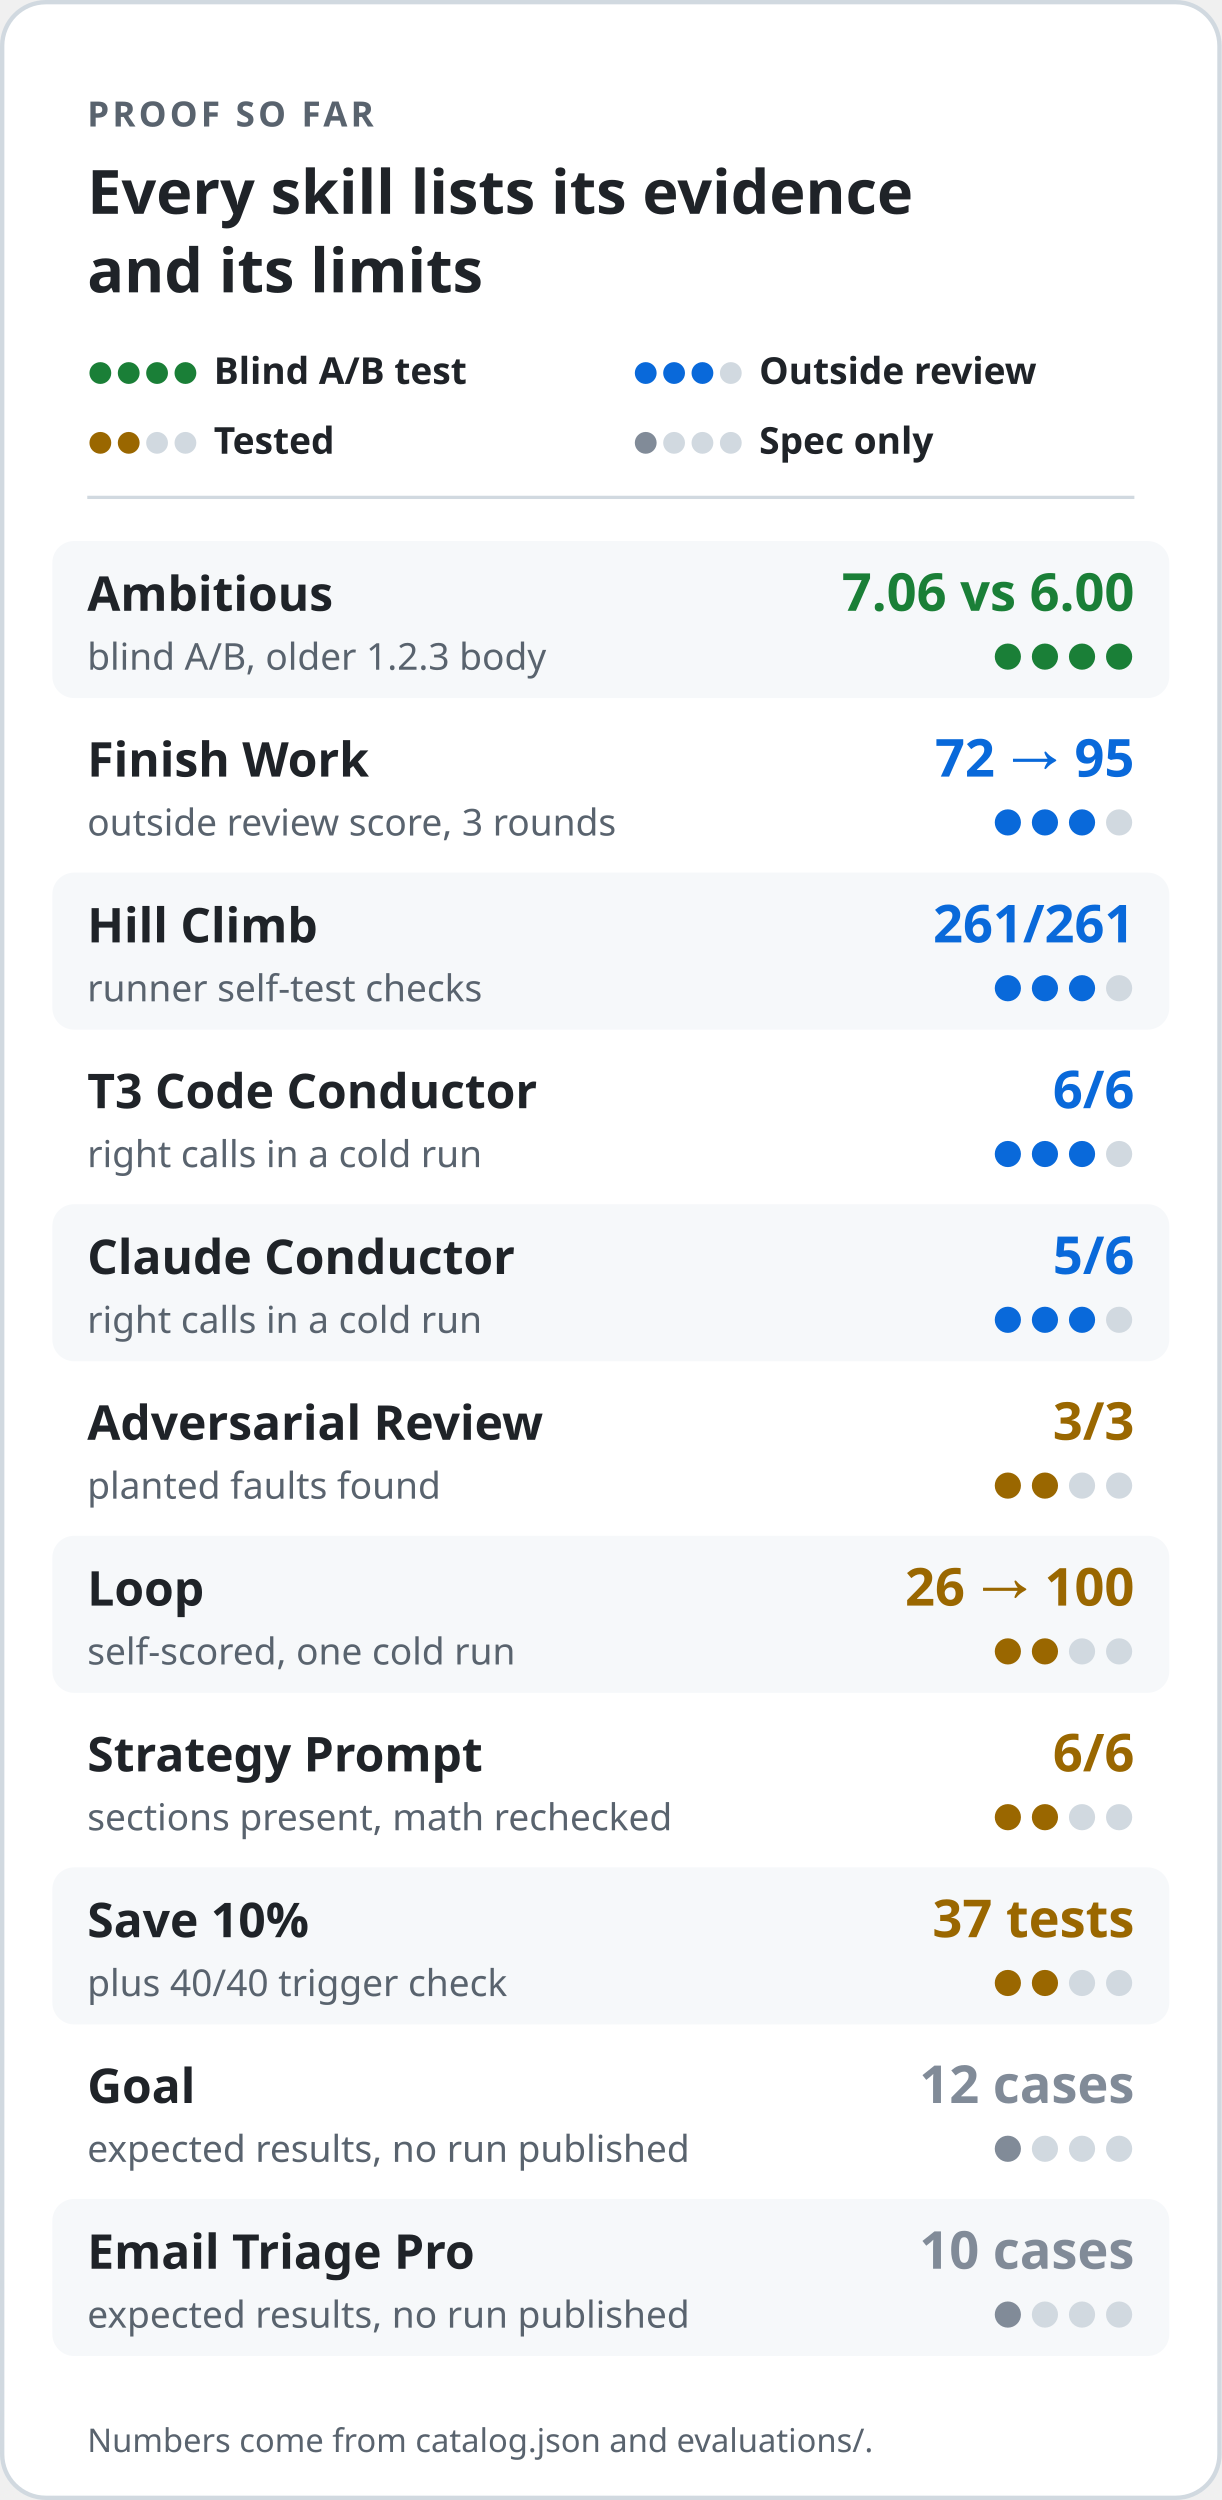
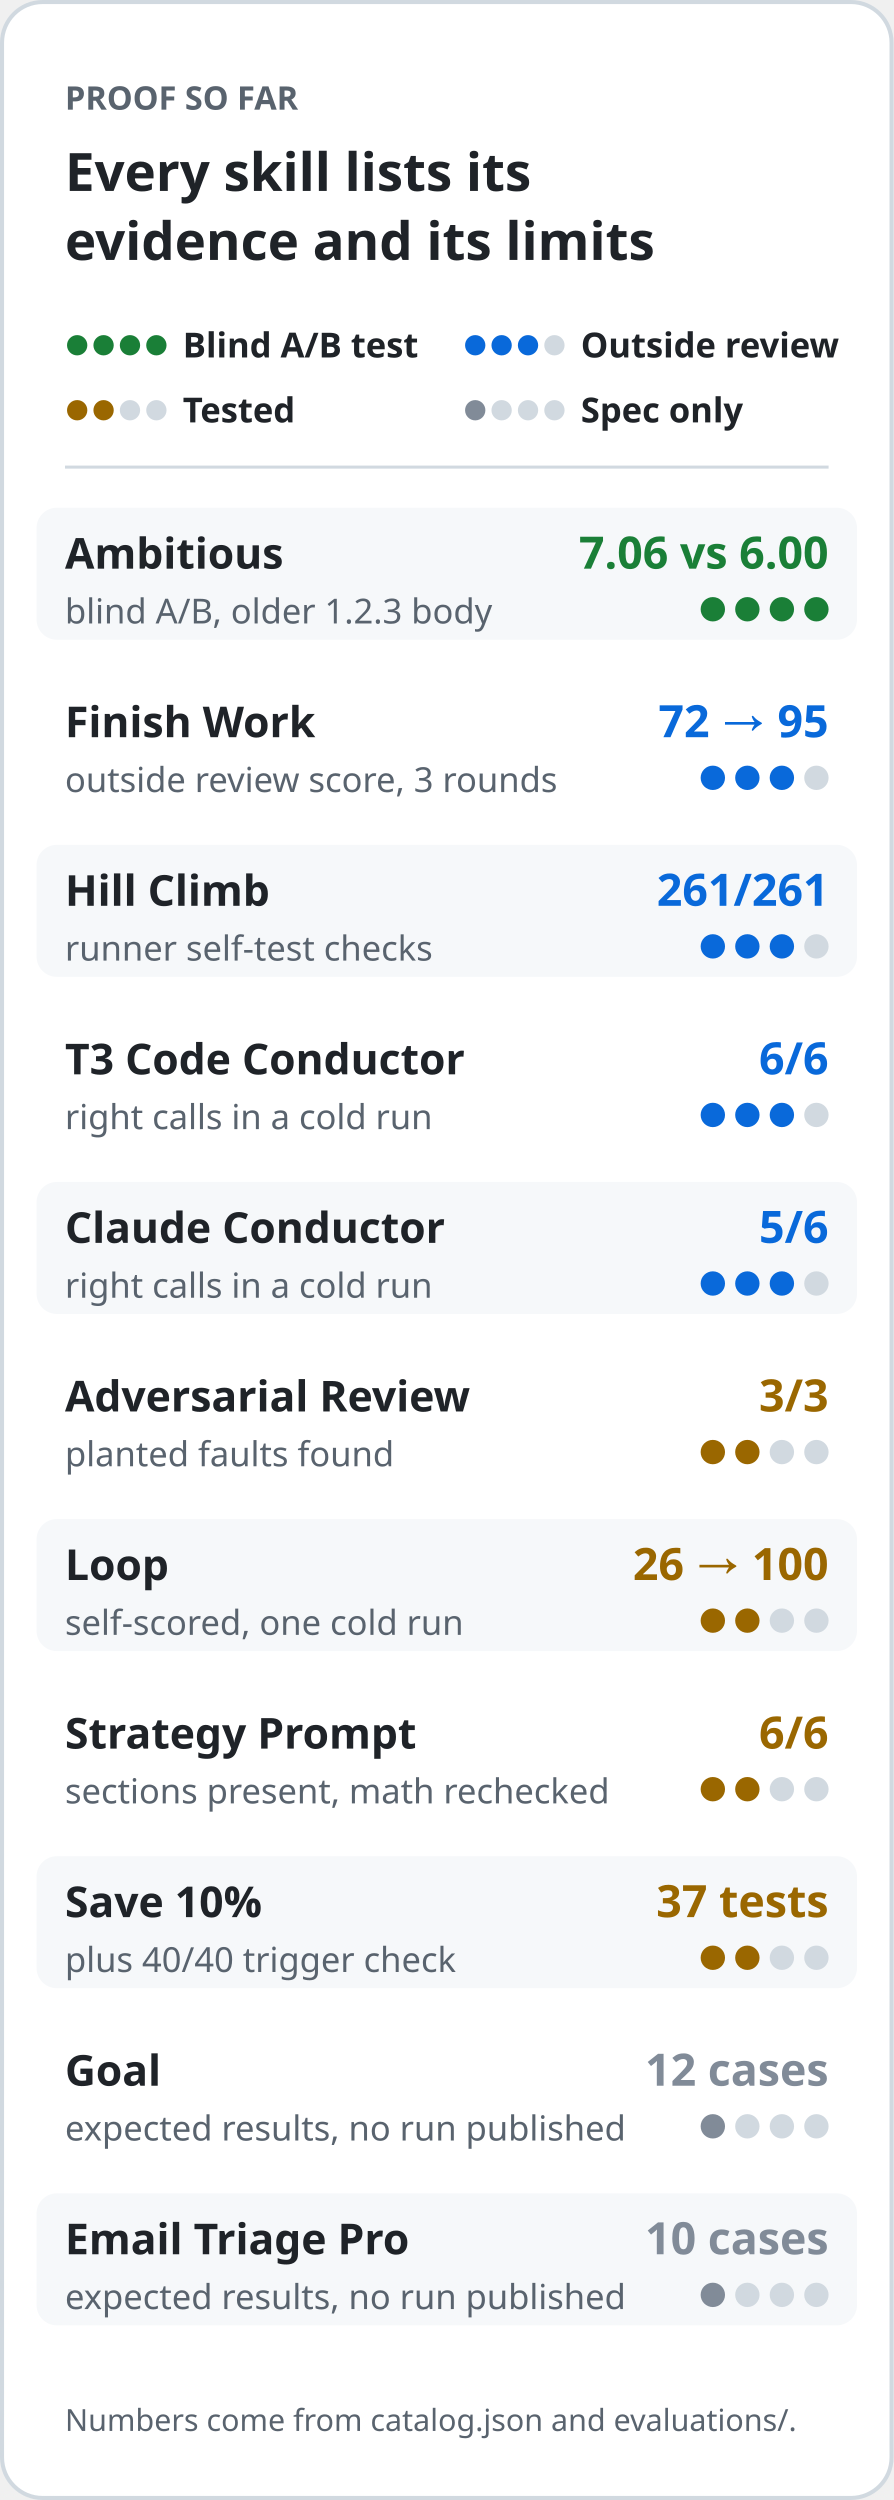
- <svg xmlns="http://www.w3.org/2000/svg" width="560" height="1146" viewBox="0 0 560 1146" role="img" aria-labelledby="t d">
-   <rect x="1" y="1" width="558" height="1144" rx="20" fill="#ffffff" stroke="#d1d9e0" stroke-width="2" />
-   <text x="40" y="58" font-family="-apple-system, BlinkMacSystemFont, 'Segoe UI', 'Noto Sans', Helvetica, Arial, sans-serif" font-size="16" font-weight="600" fill="#59636e" text-anchor="start" letter-spacing="1.5">PROOF SO FAR</text>
-   <text x="40" y="98" font-family="-apple-system, BlinkMacSystemFont, 'Segoe UI', 'Noto Sans', Helvetica, Arial, sans-serif" font-size="28" font-weight="700" fill="#1f2328" text-anchor="start">Every skill lists its evidence</text>
-   <text x="40" y="134" font-family="-apple-system, BlinkMacSystemFont, 'Segoe UI', 'Noto Sans', Helvetica, Arial, sans-serif" font-size="28" font-weight="700" fill="#1f2328" text-anchor="start">and its limits</text>
-   <circle cx="46" cy="171" r="5" fill="#1a7f37" />
-   <circle cx="59" cy="171" r="5" fill="#1a7f37" />
-   <circle cx="72" cy="171" r="5" fill="#1a7f37" />
-   <circle cx="85" cy="171" r="5" fill="#1a7f37" />
-   <text x="98" y="176" font-family="-apple-system, BlinkMacSystemFont, 'Segoe UI', 'Noto Sans', Helvetica, Arial, sans-serif" font-size="17" font-weight="600" fill="#1f2328" text-anchor="start">Blind A/B test</text>
-   <circle cx="296" cy="171" r="5" fill="#0969da" />
-   <circle cx="309" cy="171" r="5" fill="#0969da" />
-   <circle cx="322" cy="171" r="5" fill="#0969da" />
-   <circle cx="335" cy="171" r="5" fill="#d1d9e0" />
-   <text x="348" y="176" font-family="-apple-system, BlinkMacSystemFont, 'Segoe UI', 'Noto Sans', Helvetica, Arial, sans-serif" font-size="17" font-weight="600" fill="#1f2328" text-anchor="start">Outside review</text>
-   <circle cx="46" cy="203" r="5" fill="#9a6700" />
-   <circle cx="59" cy="203" r="5" fill="#9a6700" />
-   <circle cx="72" cy="203" r="5" fill="#d1d9e0" />
-   <circle cx="85" cy="203" r="5" fill="#d1d9e0" />
-   <text x="98" y="208" font-family="-apple-system, BlinkMacSystemFont, 'Segoe UI', 'Noto Sans', Helvetica, Arial, sans-serif" font-size="17" font-weight="600" fill="#1f2328" text-anchor="start">Tested</text>
-   <circle cx="296" cy="203" r="5" fill="#818b98" />
-   <circle cx="309" cy="203" r="5" fill="#d1d9e0" />
-   <circle cx="322" cy="203" r="5" fill="#d1d9e0" />
-   <circle cx="335" cy="203" r="5" fill="#d1d9e0" />
-   <text x="348" y="208" font-family="-apple-system, BlinkMacSystemFont, 'Segoe UI', 'Noto Sans', Helvetica, Arial, sans-serif" font-size="17" font-weight="600" fill="#1f2328" text-anchor="start">Spec only</text>
-   <line x1="40" y1="228" x2="520" y2="228" stroke="#d1d9e0" stroke-width="1.5" />
-   <rect x="24" y="248" width="512" height="72" rx="10" fill="#f6f8fa" />
-   <text x="40" y="280" font-family="-apple-system, BlinkMacSystemFont, 'Segoe UI', 'Noto Sans', Helvetica, Arial, sans-serif" font-size="22" font-weight="700" fill="#1f2328" text-anchor="start">Ambitious</text>
-   <text x="520" y="280" font-family="-apple-system, BlinkMacSystemFont, 'Segoe UI', 'Noto Sans', Helvetica, Arial, sans-serif" font-size="24" font-weight="700" fill="#1a7f37" text-anchor="end">7.06 vs 6.00</text>
-   <text x="40" y="307" font-family="-apple-system, BlinkMacSystemFont, 'Segoe UI', 'Noto Sans', Helvetica, Arial, sans-serif" font-size="17" font-weight="400" fill="#59636e" text-anchor="start">blind A/B, older 1.2.3 body</text>
-   <circle cx="462" cy="301" r="6" fill="#1a7f37" />
-   <circle cx="479" cy="301" r="6" fill="#1a7f37" />
-   <circle cx="496" cy="301" r="6" fill="#1a7f37" />
-   <circle cx="513" cy="301" r="6" fill="#1a7f37" />
-   <text x="40" y="356" font-family="-apple-system, BlinkMacSystemFont, 'Segoe UI', 'Noto Sans', Helvetica, Arial, sans-serif" font-size="22" font-weight="700" fill="#1f2328" text-anchor="start">Finish Work</text>
-   <text x="520" y="356" font-family="-apple-system, BlinkMacSystemFont, 'Segoe UI', 'Noto Sans', Helvetica, Arial, sans-serif" font-size="24" font-weight="700" fill="#0969da" text-anchor="end">72 → 95</text>
-   <text x="40" y="383" font-family="-apple-system, BlinkMacSystemFont, 'Segoe UI', 'Noto Sans', Helvetica, Arial, sans-serif" font-size="17" font-weight="400" fill="#59636e" text-anchor="start">outside review score, 3 rounds</text>
-   <circle cx="462" cy="377" r="6" fill="#0969da" />
-   <circle cx="479" cy="377" r="6" fill="#0969da" />
-   <circle cx="496" cy="377" r="6" fill="#0969da" />
-   <circle cx="513" cy="377" r="6" fill="#d1d9e0" />
-   <rect x="24" y="400" width="512" height="72" rx="10" fill="#f6f8fa" />
-   <text x="40" y="432" font-family="-apple-system, BlinkMacSystemFont, 'Segoe UI', 'Noto Sans', Helvetica, Arial, sans-serif" font-size="22" font-weight="700" fill="#1f2328" text-anchor="start">Hill Climb</text>
-   <text x="520" y="432" font-family="-apple-system, BlinkMacSystemFont, 'Segoe UI', 'Noto Sans', Helvetica, Arial, sans-serif" font-size="24" font-weight="700" fill="#0969da" text-anchor="end">261/261</text>
-   <text x="40" y="459" font-family="-apple-system, BlinkMacSystemFont, 'Segoe UI', 'Noto Sans', Helvetica, Arial, sans-serif" font-size="17" font-weight="400" fill="#59636e" text-anchor="start">runner self-test checks</text>
-   <circle cx="462" cy="453" r="6" fill="#0969da" />
-   <circle cx="479" cy="453" r="6" fill="#0969da" />
-   <circle cx="496" cy="453" r="6" fill="#0969da" />
-   <circle cx="513" cy="453" r="6" fill="#d1d9e0" />
-   <text x="40" y="508" font-family="-apple-system, BlinkMacSystemFont, 'Segoe UI', 'Noto Sans', Helvetica, Arial, sans-serif" font-size="22" font-weight="700" fill="#1f2328" text-anchor="start">T3 Code Conductor</text>
-   <text x="520" y="508" font-family="-apple-system, BlinkMacSystemFont, 'Segoe UI', 'Noto Sans', Helvetica, Arial, sans-serif" font-size="24" font-weight="700" fill="#0969da" text-anchor="end">6/6</text>
-   <text x="40" y="535" font-family="-apple-system, BlinkMacSystemFont, 'Segoe UI', 'Noto Sans', Helvetica, Arial, sans-serif" font-size="17" font-weight="400" fill="#59636e" text-anchor="start">right calls in a cold run</text>
-   <circle cx="462" cy="529" r="6" fill="#0969da" />
-   <circle cx="479" cy="529" r="6" fill="#0969da" />
-   <circle cx="496" cy="529" r="6" fill="#0969da" />
-   <circle cx="513" cy="529" r="6" fill="#d1d9e0" />
-   <rect x="24" y="552" width="512" height="72" rx="10" fill="#f6f8fa" />
-   <text x="40" y="584" font-family="-apple-system, BlinkMacSystemFont, 'Segoe UI', 'Noto Sans', Helvetica, Arial, sans-serif" font-size="22" font-weight="700" fill="#1f2328" text-anchor="start">Claude Conductor</text>
-   <text x="520" y="584" font-family="-apple-system, BlinkMacSystemFont, 'Segoe UI', 'Noto Sans', Helvetica, Arial, sans-serif" font-size="24" font-weight="700" fill="#0969da" text-anchor="end">5/6</text>
-   <text x="40" y="611" font-family="-apple-system, BlinkMacSystemFont, 'Segoe UI', 'Noto Sans', Helvetica, Arial, sans-serif" font-size="17" font-weight="400" fill="#59636e" text-anchor="start">right calls in a cold run</text>
-   <circle cx="462" cy="605" r="6" fill="#0969da" />
-   <circle cx="479" cy="605" r="6" fill="#0969da" />
-   <circle cx="496" cy="605" r="6" fill="#0969da" />
-   <circle cx="513" cy="605" r="6" fill="#d1d9e0" />
-   <text x="40" y="660" font-family="-apple-system, BlinkMacSystemFont, 'Segoe UI', 'Noto Sans', Helvetica, Arial, sans-serif" font-size="22" font-weight="700" fill="#1f2328" text-anchor="start">Adversarial Review</text>
-   <text x="520" y="660" font-family="-apple-system, BlinkMacSystemFont, 'Segoe UI', 'Noto Sans', Helvetica, Arial, sans-serif" font-size="24" font-weight="700" fill="#9a6700" text-anchor="end">3/3</text>
-   <text x="40" y="687" font-family="-apple-system, BlinkMacSystemFont, 'Segoe UI', 'Noto Sans', Helvetica, Arial, sans-serif" font-size="17" font-weight="400" fill="#59636e" text-anchor="start">planted faults found</text>
-   <circle cx="462" cy="681" r="6" fill="#9a6700" />
-   <circle cx="479" cy="681" r="6" fill="#9a6700" />
-   <circle cx="496" cy="681" r="6" fill="#d1d9e0" />
-   <circle cx="513" cy="681" r="6" fill="#d1d9e0" />
-   <rect x="24" y="704" width="512" height="72" rx="10" fill="#f6f8fa" />
-   <text x="40" y="736" font-family="-apple-system, BlinkMacSystemFont, 'Segoe UI', 'Noto Sans', Helvetica, Arial, sans-serif" font-size="22" font-weight="700" fill="#1f2328" text-anchor="start">Loop</text>
-   <text x="520" y="736" font-family="-apple-system, BlinkMacSystemFont, 'Segoe UI', 'Noto Sans', Helvetica, Arial, sans-serif" font-size="24" font-weight="700" fill="#9a6700" text-anchor="end">26 → 100</text>
-   <text x="40" y="763" font-family="-apple-system, BlinkMacSystemFont, 'Segoe UI', 'Noto Sans', Helvetica, Arial, sans-serif" font-size="17" font-weight="400" fill="#59636e" text-anchor="start">self-scored, one cold run</text>
-   <circle cx="462" cy="757" r="6" fill="#9a6700" />
-   <circle cx="479" cy="757" r="6" fill="#9a6700" />
-   <circle cx="496" cy="757" r="6" fill="#d1d9e0" />
-   <circle cx="513" cy="757" r="6" fill="#d1d9e0" />
-   <text x="40" y="812" font-family="-apple-system, BlinkMacSystemFont, 'Segoe UI', 'Noto Sans', Helvetica, Arial, sans-serif" font-size="22" font-weight="700" fill="#1f2328" text-anchor="start">Strategy Prompt</text>
-   <text x="520" y="812" font-family="-apple-system, BlinkMacSystemFont, 'Segoe UI', 'Noto Sans', Helvetica, Arial, sans-serif" font-size="24" font-weight="700" fill="#9a6700" text-anchor="end">6/6</text>
-   <text x="40" y="839" font-family="-apple-system, BlinkMacSystemFont, 'Segoe UI', 'Noto Sans', Helvetica, Arial, sans-serif" font-size="17" font-weight="400" fill="#59636e" text-anchor="start">sections present, math rechecked</text>
-   <circle cx="462" cy="833" r="6" fill="#9a6700" />
-   <circle cx="479" cy="833" r="6" fill="#9a6700" />
-   <circle cx="496" cy="833" r="6" fill="#d1d9e0" />
-   <circle cx="513" cy="833" r="6" fill="#d1d9e0" />
-   <rect x="24" y="856" width="512" height="72" rx="10" fill="#f6f8fa" />
-   <text x="40" y="888" font-family="-apple-system, BlinkMacSystemFont, 'Segoe UI', 'Noto Sans', Helvetica, Arial, sans-serif" font-size="22" font-weight="700" fill="#1f2328" text-anchor="start">Save 10%</text>
-   <text x="520" y="888" font-family="-apple-system, BlinkMacSystemFont, 'Segoe UI', 'Noto Sans', Helvetica, Arial, sans-serif" font-size="24" font-weight="700" fill="#9a6700" text-anchor="end">37 tests</text>
-   <text x="40" y="915" font-family="-apple-system, BlinkMacSystemFont, 'Segoe UI', 'Noto Sans', Helvetica, Arial, sans-serif" font-size="17" font-weight="400" fill="#59636e" text-anchor="start">plus 40/40 trigger check</text>
-   <circle cx="462" cy="909" r="6" fill="#9a6700" />
-   <circle cx="479" cy="909" r="6" fill="#9a6700" />
-   <circle cx="496" cy="909" r="6" fill="#d1d9e0" />
-   <circle cx="513" cy="909" r="6" fill="#d1d9e0" />
-   <text x="40" y="964" font-family="-apple-system, BlinkMacSystemFont, 'Segoe UI', 'Noto Sans', Helvetica, Arial, sans-serif" font-size="22" font-weight="700" fill="#1f2328" text-anchor="start">Goal</text>
-   <text x="520" y="964" font-family="-apple-system, BlinkMacSystemFont, 'Segoe UI', 'Noto Sans', Helvetica, Arial, sans-serif" font-size="24" font-weight="700" fill="#818b98" text-anchor="end">12 cases</text>
-   <text x="40" y="991" font-family="-apple-system, BlinkMacSystemFont, 'Segoe UI', 'Noto Sans', Helvetica, Arial, sans-serif" font-size="17" font-weight="400" fill="#59636e" text-anchor="start">expected results, no run published</text>
-   <circle cx="462" cy="985" r="6" fill="#818b98" />
-   <circle cx="479" cy="985" r="6" fill="#d1d9e0" />
-   <circle cx="496" cy="985" r="6" fill="#d1d9e0" />
-   <circle cx="513" cy="985" r="6" fill="#d1d9e0" />
-   <rect x="24" y="1008" width="512" height="72" rx="10" fill="#f6f8fa" />
-   <text x="40" y="1040" font-family="-apple-system, BlinkMacSystemFont, 'Segoe UI', 'Noto Sans', Helvetica, Arial, sans-serif" font-size="22" font-weight="700" fill="#1f2328" text-anchor="start">Email Triage Pro</text>
-   <text x="520" y="1040" font-family="-apple-system, BlinkMacSystemFont, 'Segoe UI', 'Noto Sans', Helvetica, Arial, sans-serif" font-size="24" font-weight="700" fill="#818b98" text-anchor="end">10 cases</text>
-   <text x="40" y="1067" font-family="-apple-system, BlinkMacSystemFont, 'Segoe UI', 'Noto Sans', Helvetica, Arial, sans-serif" font-size="17" font-weight="400" fill="#59636e" text-anchor="start">expected results, no run published</text>
-   <circle cx="462" cy="1061" r="6" fill="#818b98" />
-   <circle cx="479" cy="1061" r="6" fill="#d1d9e0" />
-   <circle cx="496" cy="1061" r="6" fill="#d1d9e0" />
-   <circle cx="513" cy="1061" r="6" fill="#d1d9e0" />
-   <text x="40" y="1124" font-family="-apple-system, BlinkMacSystemFont, 'Segoe UI', 'Noto Sans', Helvetica, Arial, sans-serif" font-size="15" font-weight="400" fill="#59636e" text-anchor="start">Numbers come from catalog.json and evaluations/.</text>
+ <svg xmlns="http://www.w3.org/2000/svg" width="440" height="1231" viewBox="0 0 440 1231" role="img" aria-labelledby="t d">
+   <rect x="1" y="1" width="438" height="1229" rx="20" fill="#ffffff" stroke="#d1d9e0" stroke-width="2" />
+   <text x="32" y="54" font-family="-apple-system, BlinkMacSystemFont, 'Segoe UI', 'Noto Sans', Helvetica, Arial, sans-serif" font-size="16" font-weight="600" fill="#59636e" text-anchor="start">PROOF SO FAR</text>
+   <text x="32" y="94" font-family="-apple-system, BlinkMacSystemFont, 'Segoe UI', 'Noto Sans', Helvetica, Arial, sans-serif" font-size="26" font-weight="700" fill="#1f2328" text-anchor="start">Every skill lists its</text>
+   <text x="32" y="128" font-family="-apple-system, BlinkMacSystemFont, 'Segoe UI', 'Noto Sans', Helvetica, Arial, sans-serif" font-size="26" font-weight="700" fill="#1f2328" text-anchor="start">evidence and its limits</text>
+   <circle cx="38" cy="170" r="5" fill="#1a7f37" />
+   <circle cx="51" cy="170" r="5" fill="#1a7f37" />
+   <circle cx="64" cy="170" r="5" fill="#1a7f37" />
+   <circle cx="77" cy="170" r="5" fill="#1a7f37" />
+   <text x="90" y="176" font-family="-apple-system, BlinkMacSystemFont, 'Segoe UI', 'Noto Sans', Helvetica, Arial, sans-serif" font-size="17" font-weight="600" fill="#1f2328" text-anchor="start">Blind A/B test</text>
+   <circle cx="234" cy="170" r="5" fill="#0969da" />
+   <circle cx="247" cy="170" r="5" fill="#0969da" />
+   <circle cx="260" cy="170" r="5" fill="#0969da" />
+   <circle cx="273" cy="170" r="5" fill="#d1d9e0" />
+   <text x="286" y="176" font-family="-apple-system, BlinkMacSystemFont, 'Segoe UI', 'Noto Sans', Helvetica, Arial, sans-serif" font-size="17" font-weight="600" fill="#1f2328" text-anchor="start">Outside review</text>
+   <circle cx="38" cy="202" r="5" fill="#9a6700" />
+   <circle cx="51" cy="202" r="5" fill="#9a6700" />
+   <circle cx="64" cy="202" r="5" fill="#d1d9e0" />
+   <circle cx="77" cy="202" r="5" fill="#d1d9e0" />
+   <text x="90" y="208" font-family="-apple-system, BlinkMacSystemFont, 'Segoe UI', 'Noto Sans', Helvetica, Arial, sans-serif" font-size="17" font-weight="600" fill="#1f2328" text-anchor="start">Tested</text>
+   <circle cx="234" cy="202" r="5" fill="#818b98" />
+   <circle cx="247" cy="202" r="5" fill="#d1d9e0" />
+   <circle cx="260" cy="202" r="5" fill="#d1d9e0" />
+   <circle cx="273" cy="202" r="5" fill="#d1d9e0" />
+   <text x="286" y="208" font-family="-apple-system, BlinkMacSystemFont, 'Segoe UI', 'Noto Sans', Helvetica, Arial, sans-serif" font-size="17" font-weight="600" fill="#1f2328" text-anchor="start">Spec only</text>
+   <line x1="32" y1="230" x2="408" y2="230" stroke="#d1d9e0" stroke-width="1.5" />
+   <rect x="18" y="250" width="404" height="65" rx="10" fill="#f6f8fa" />
+   <text x="32" y="280" font-family="-apple-system, BlinkMacSystemFont, 'Segoe UI', 'Noto Sans', Helvetica, Arial, sans-serif" font-size="21" font-weight="700" fill="#1f2328" text-anchor="start">Ambitious</text>
+   <text x="408" y="280" font-family="-apple-system, BlinkMacSystemFont, 'Segoe UI', 'Noto Sans', Helvetica, Arial, sans-serif" font-size="22" font-weight="700" fill="#1a7f37" text-anchor="end">7.06 vs 6.00</text>
+   <circle cx="351" cy="300" r="6" fill="#1a7f37" />
+   <circle cx="368" cy="300" r="6" fill="#1a7f37" />
+   <circle cx="385" cy="300" r="6" fill="#1a7f37" />
+   <circle cx="402" cy="300" r="6" fill="#1a7f37" />
+   <text x="32" y="307" font-family="-apple-system, BlinkMacSystemFont, 'Segoe UI', 'Noto Sans', Helvetica, Arial, sans-serif" font-size="17" font-weight="400" fill="#59636e" text-anchor="start">blind A/B, older 1.2.3 body</text>
+   <text x="32" y="363" font-family="-apple-system, BlinkMacSystemFont, 'Segoe UI', 'Noto Sans', Helvetica, Arial, sans-serif" font-size="21" font-weight="700" fill="#1f2328" text-anchor="start">Finish Work</text>
+   <text x="408" y="363" font-family="-apple-system, BlinkMacSystemFont, 'Segoe UI', 'Noto Sans', Helvetica, Arial, sans-serif" font-size="22" font-weight="700" fill="#0969da" text-anchor="end">72 → 95</text>
+   <circle cx="351" cy="383" r="6" fill="#0969da" />
+   <circle cx="368" cy="383" r="6" fill="#0969da" />
+   <circle cx="385" cy="383" r="6" fill="#0969da" />
+   <circle cx="402" cy="383" r="6" fill="#d1d9e0" />
+   <text x="32" y="390" font-family="-apple-system, BlinkMacSystemFont, 'Segoe UI', 'Noto Sans', Helvetica, Arial, sans-serif" font-size="17" font-weight="400" fill="#59636e" text-anchor="start">outside review score, 3 rounds</text>
+   <rect x="18" y="416" width="404" height="65" rx="10" fill="#f6f8fa" />
+   <text x="32" y="446" font-family="-apple-system, BlinkMacSystemFont, 'Segoe UI', 'Noto Sans', Helvetica, Arial, sans-serif" font-size="21" font-weight="700" fill="#1f2328" text-anchor="start">Hill Climb</text>
+   <text x="408" y="446" font-family="-apple-system, BlinkMacSystemFont, 'Segoe UI', 'Noto Sans', Helvetica, Arial, sans-serif" font-size="22" font-weight="700" fill="#0969da" text-anchor="end">261/261</text>
+   <circle cx="351" cy="466" r="6" fill="#0969da" />
+   <circle cx="368" cy="466" r="6" fill="#0969da" />
+   <circle cx="385" cy="466" r="6" fill="#0969da" />
+   <circle cx="402" cy="466" r="6" fill="#d1d9e0" />
+   <text x="32" y="473" font-family="-apple-system, BlinkMacSystemFont, 'Segoe UI', 'Noto Sans', Helvetica, Arial, sans-serif" font-size="17" font-weight="400" fill="#59636e" text-anchor="start">runner self-test checks</text>
+   <text x="32" y="529" font-family="-apple-system, BlinkMacSystemFont, 'Segoe UI', 'Noto Sans', Helvetica, Arial, sans-serif" font-size="21" font-weight="700" fill="#1f2328" text-anchor="start">T3 Code Conductor</text>
+   <text x="408" y="529" font-family="-apple-system, BlinkMacSystemFont, 'Segoe UI', 'Noto Sans', Helvetica, Arial, sans-serif" font-size="22" font-weight="700" fill="#0969da" text-anchor="end">6/6</text>
+   <circle cx="351" cy="549" r="6" fill="#0969da" />
+   <circle cx="368" cy="549" r="6" fill="#0969da" />
+   <circle cx="385" cy="549" r="6" fill="#0969da" />
+   <circle cx="402" cy="549" r="6" fill="#d1d9e0" />
+   <text x="32" y="556" font-family="-apple-system, BlinkMacSystemFont, 'Segoe UI', 'Noto Sans', Helvetica, Arial, sans-serif" font-size="17" font-weight="400" fill="#59636e" text-anchor="start">right calls in a cold run</text>
+   <rect x="18" y="582" width="404" height="65" rx="10" fill="#f6f8fa" />
+   <text x="32" y="612" font-family="-apple-system, BlinkMacSystemFont, 'Segoe UI', 'Noto Sans', Helvetica, Arial, sans-serif" font-size="21" font-weight="700" fill="#1f2328" text-anchor="start">Claude Conductor</text>
+   <text x="408" y="612" font-family="-apple-system, BlinkMacSystemFont, 'Segoe UI', 'Noto Sans', Helvetica, Arial, sans-serif" font-size="22" font-weight="700" fill="#0969da" text-anchor="end">5/6</text>
+   <circle cx="351" cy="632" r="6" fill="#0969da" />
+   <circle cx="368" cy="632" r="6" fill="#0969da" />
+   <circle cx="385" cy="632" r="6" fill="#0969da" />
+   <circle cx="402" cy="632" r="6" fill="#d1d9e0" />
+   <text x="32" y="639" font-family="-apple-system, BlinkMacSystemFont, 'Segoe UI', 'Noto Sans', Helvetica, Arial, sans-serif" font-size="17" font-weight="400" fill="#59636e" text-anchor="start">right calls in a cold run</text>
+   <text x="32" y="695" font-family="-apple-system, BlinkMacSystemFont, 'Segoe UI', 'Noto Sans', Helvetica, Arial, sans-serif" font-size="21" font-weight="700" fill="#1f2328" text-anchor="start">Adversarial Review</text>
+   <text x="408" y="695" font-family="-apple-system, BlinkMacSystemFont, 'Segoe UI', 'Noto Sans', Helvetica, Arial, sans-serif" font-size="22" font-weight="700" fill="#9a6700" text-anchor="end">3/3</text>
+   <circle cx="351" cy="715" r="6" fill="#9a6700" />
+   <circle cx="368" cy="715" r="6" fill="#9a6700" />
+   <circle cx="385" cy="715" r="6" fill="#d1d9e0" />
+   <circle cx="402" cy="715" r="6" fill="#d1d9e0" />
+   <text x="32" y="722" font-family="-apple-system, BlinkMacSystemFont, 'Segoe UI', 'Noto Sans', Helvetica, Arial, sans-serif" font-size="17" font-weight="400" fill="#59636e" text-anchor="start">planted faults found</text>
+   <rect x="18" y="748" width="404" height="65" rx="10" fill="#f6f8fa" />
+   <text x="32" y="778" font-family="-apple-system, BlinkMacSystemFont, 'Segoe UI', 'Noto Sans', Helvetica, Arial, sans-serif" font-size="21" font-weight="700" fill="#1f2328" text-anchor="start">Loop</text>
+   <text x="408" y="778" font-family="-apple-system, BlinkMacSystemFont, 'Segoe UI', 'Noto Sans', Helvetica, Arial, sans-serif" font-size="22" font-weight="700" fill="#9a6700" text-anchor="end">26 → 100</text>
+   <circle cx="351" cy="798" r="6" fill="#9a6700" />
+   <circle cx="368" cy="798" r="6" fill="#9a6700" />
+   <circle cx="385" cy="798" r="6" fill="#d1d9e0" />
+   <circle cx="402" cy="798" r="6" fill="#d1d9e0" />
+   <text x="32" y="805" font-family="-apple-system, BlinkMacSystemFont, 'Segoe UI', 'Noto Sans', Helvetica, Arial, sans-serif" font-size="17" font-weight="400" fill="#59636e" text-anchor="start">self-scored, one cold run</text>
+   <text x="32" y="861" font-family="-apple-system, BlinkMacSystemFont, 'Segoe UI', 'Noto Sans', Helvetica, Arial, sans-serif" font-size="21" font-weight="700" fill="#1f2328" text-anchor="start">Strategy Prompt</text>
+   <text x="408" y="861" font-family="-apple-system, BlinkMacSystemFont, 'Segoe UI', 'Noto Sans', Helvetica, Arial, sans-serif" font-size="22" font-weight="700" fill="#9a6700" text-anchor="end">6/6</text>
+   <circle cx="351" cy="881" r="6" fill="#9a6700" />
+   <circle cx="368" cy="881" r="6" fill="#9a6700" />
+   <circle cx="385" cy="881" r="6" fill="#d1d9e0" />
+   <circle cx="402" cy="881" r="6" fill="#d1d9e0" />
+   <text x="32" y="888" font-family="-apple-system, BlinkMacSystemFont, 'Segoe UI', 'Noto Sans', Helvetica, Arial, sans-serif" font-size="17" font-weight="400" fill="#59636e" text-anchor="start">sections present, math rechecked</text>
+   <rect x="18" y="914" width="404" height="65" rx="10" fill="#f6f8fa" />
+   <text x="32" y="944" font-family="-apple-system, BlinkMacSystemFont, 'Segoe UI', 'Noto Sans', Helvetica, Arial, sans-serif" font-size="21" font-weight="700" fill="#1f2328" text-anchor="start">Save 10%</text>
+   <text x="408" y="944" font-family="-apple-system, BlinkMacSystemFont, 'Segoe UI', 'Noto Sans', Helvetica, Arial, sans-serif" font-size="22" font-weight="700" fill="#9a6700" text-anchor="end">37 tests</text>
+   <circle cx="351" cy="964" r="6" fill="#9a6700" />
+   <circle cx="368" cy="964" r="6" fill="#9a6700" />
+   <circle cx="385" cy="964" r="6" fill="#d1d9e0" />
+   <circle cx="402" cy="964" r="6" fill="#d1d9e0" />
+   <text x="32" y="971" font-family="-apple-system, BlinkMacSystemFont, 'Segoe UI', 'Noto Sans', Helvetica, Arial, sans-serif" font-size="17" font-weight="400" fill="#59636e" text-anchor="start">plus 40/40 trigger check</text>
+   <text x="32" y="1027" font-family="-apple-system, BlinkMacSystemFont, 'Segoe UI', 'Noto Sans', Helvetica, Arial, sans-serif" font-size="21" font-weight="700" fill="#1f2328" text-anchor="start">Goal</text>
+   <text x="408" y="1027" font-family="-apple-system, BlinkMacSystemFont, 'Segoe UI', 'Noto Sans', Helvetica, Arial, sans-serif" font-size="22" font-weight="700" fill="#818b98" text-anchor="end">12 cases</text>
+   <circle cx="351" cy="1047" r="6" fill="#818b98" />
+   <circle cx="368" cy="1047" r="6" fill="#d1d9e0" />
+   <circle cx="385" cy="1047" r="6" fill="#d1d9e0" />
+   <circle cx="402" cy="1047" r="6" fill="#d1d9e0" />
+   <text x="32" y="1054" font-family="-apple-system, BlinkMacSystemFont, 'Segoe UI', 'Noto Sans', Helvetica, Arial, sans-serif" font-size="17" font-weight="400" fill="#59636e" text-anchor="start">expected results, no run published</text>
+   <rect x="18" y="1080" width="404" height="65" rx="10" fill="#f6f8fa" />
+   <text x="32" y="1110" font-family="-apple-system, BlinkMacSystemFont, 'Segoe UI', 'Noto Sans', Helvetica, Arial, sans-serif" font-size="21" font-weight="700" fill="#1f2328" text-anchor="start">Email Triage Pro</text>
+   <text x="408" y="1110" font-family="-apple-system, BlinkMacSystemFont, 'Segoe UI', 'Noto Sans', Helvetica, Arial, sans-serif" font-size="22" font-weight="700" fill="#818b98" text-anchor="end">10 cases</text>
+   <circle cx="351" cy="1130" r="6" fill="#818b98" />
+   <circle cx="368" cy="1130" r="6" fill="#d1d9e0" />
+   <circle cx="385" cy="1130" r="6" fill="#d1d9e0" />
+   <circle cx="402" cy="1130" r="6" fill="#d1d9e0" />
+   <text x="32" y="1137" font-family="-apple-system, BlinkMacSystemFont, 'Segoe UI', 'Noto Sans', Helvetica, Arial, sans-serif" font-size="17" font-weight="400" fill="#59636e" text-anchor="start">expected results, no run published</text>
+   <text x="32" y="1197" font-family="-apple-system, BlinkMacSystemFont, 'Segoe UI', 'Noto Sans', Helvetica, Arial, sans-serif" font-size="15" font-weight="400" fill="#59636e" text-anchor="start">Numbers come from catalog.json and evaluations/.</text>
</svg>
